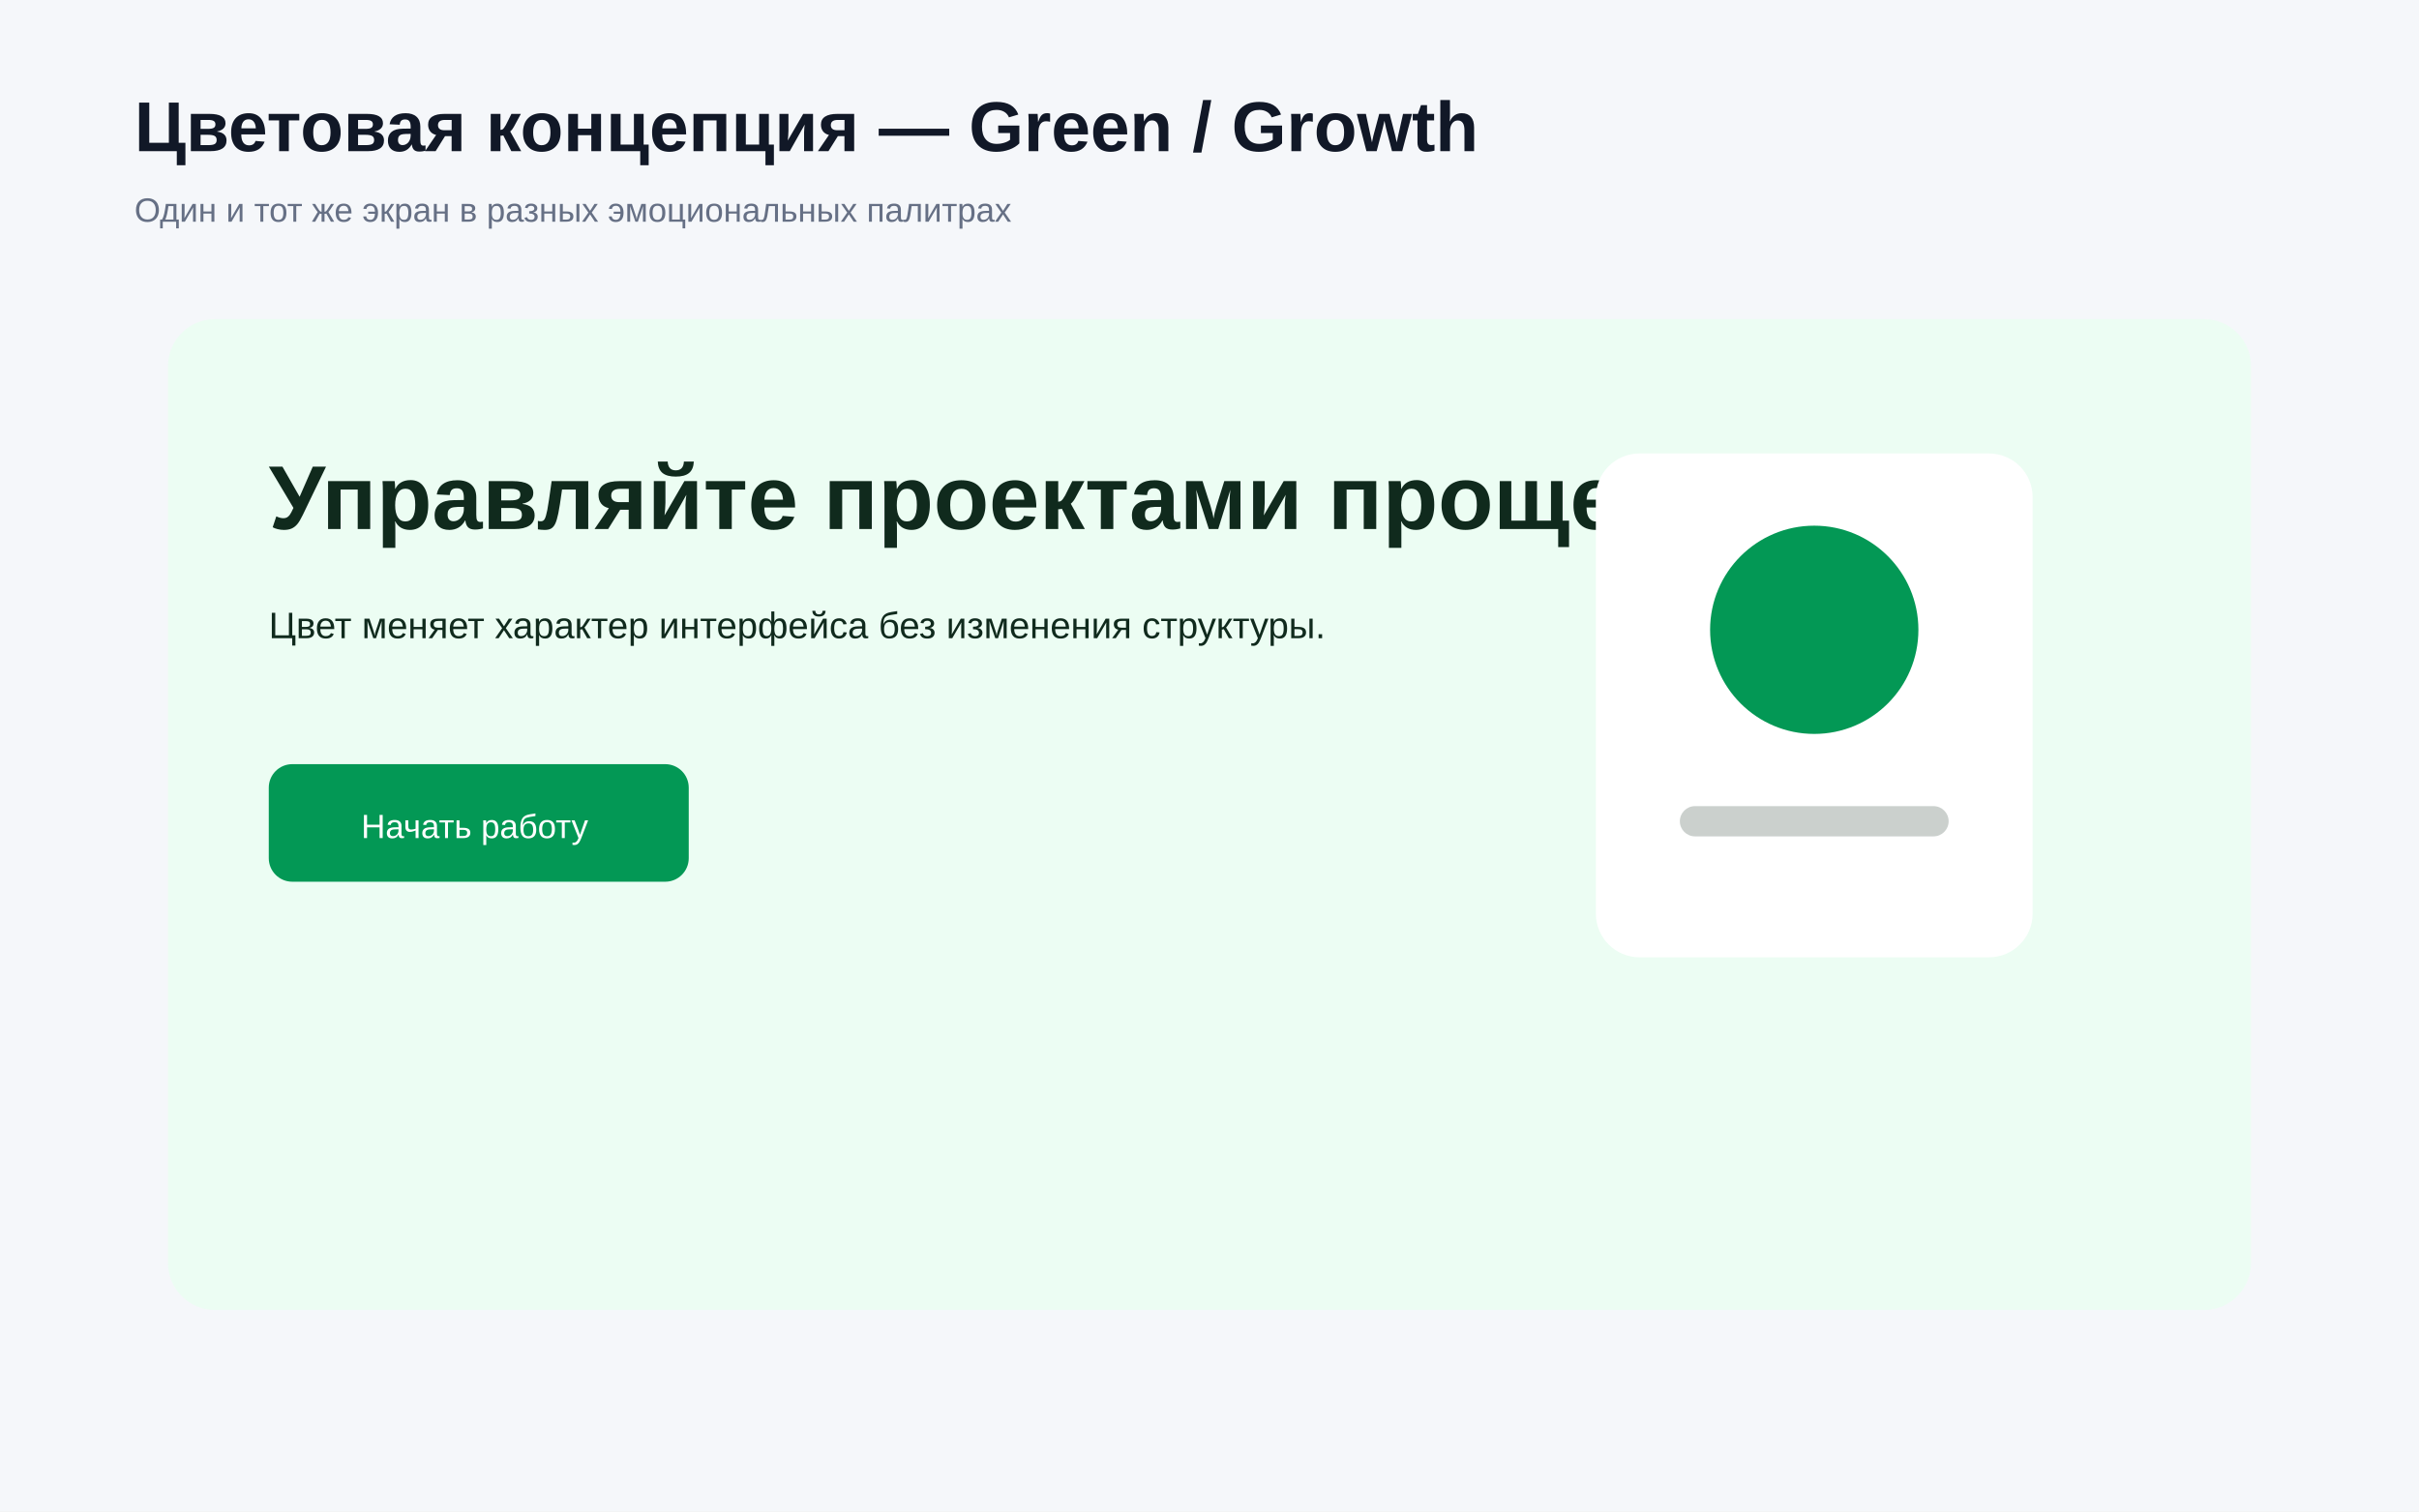
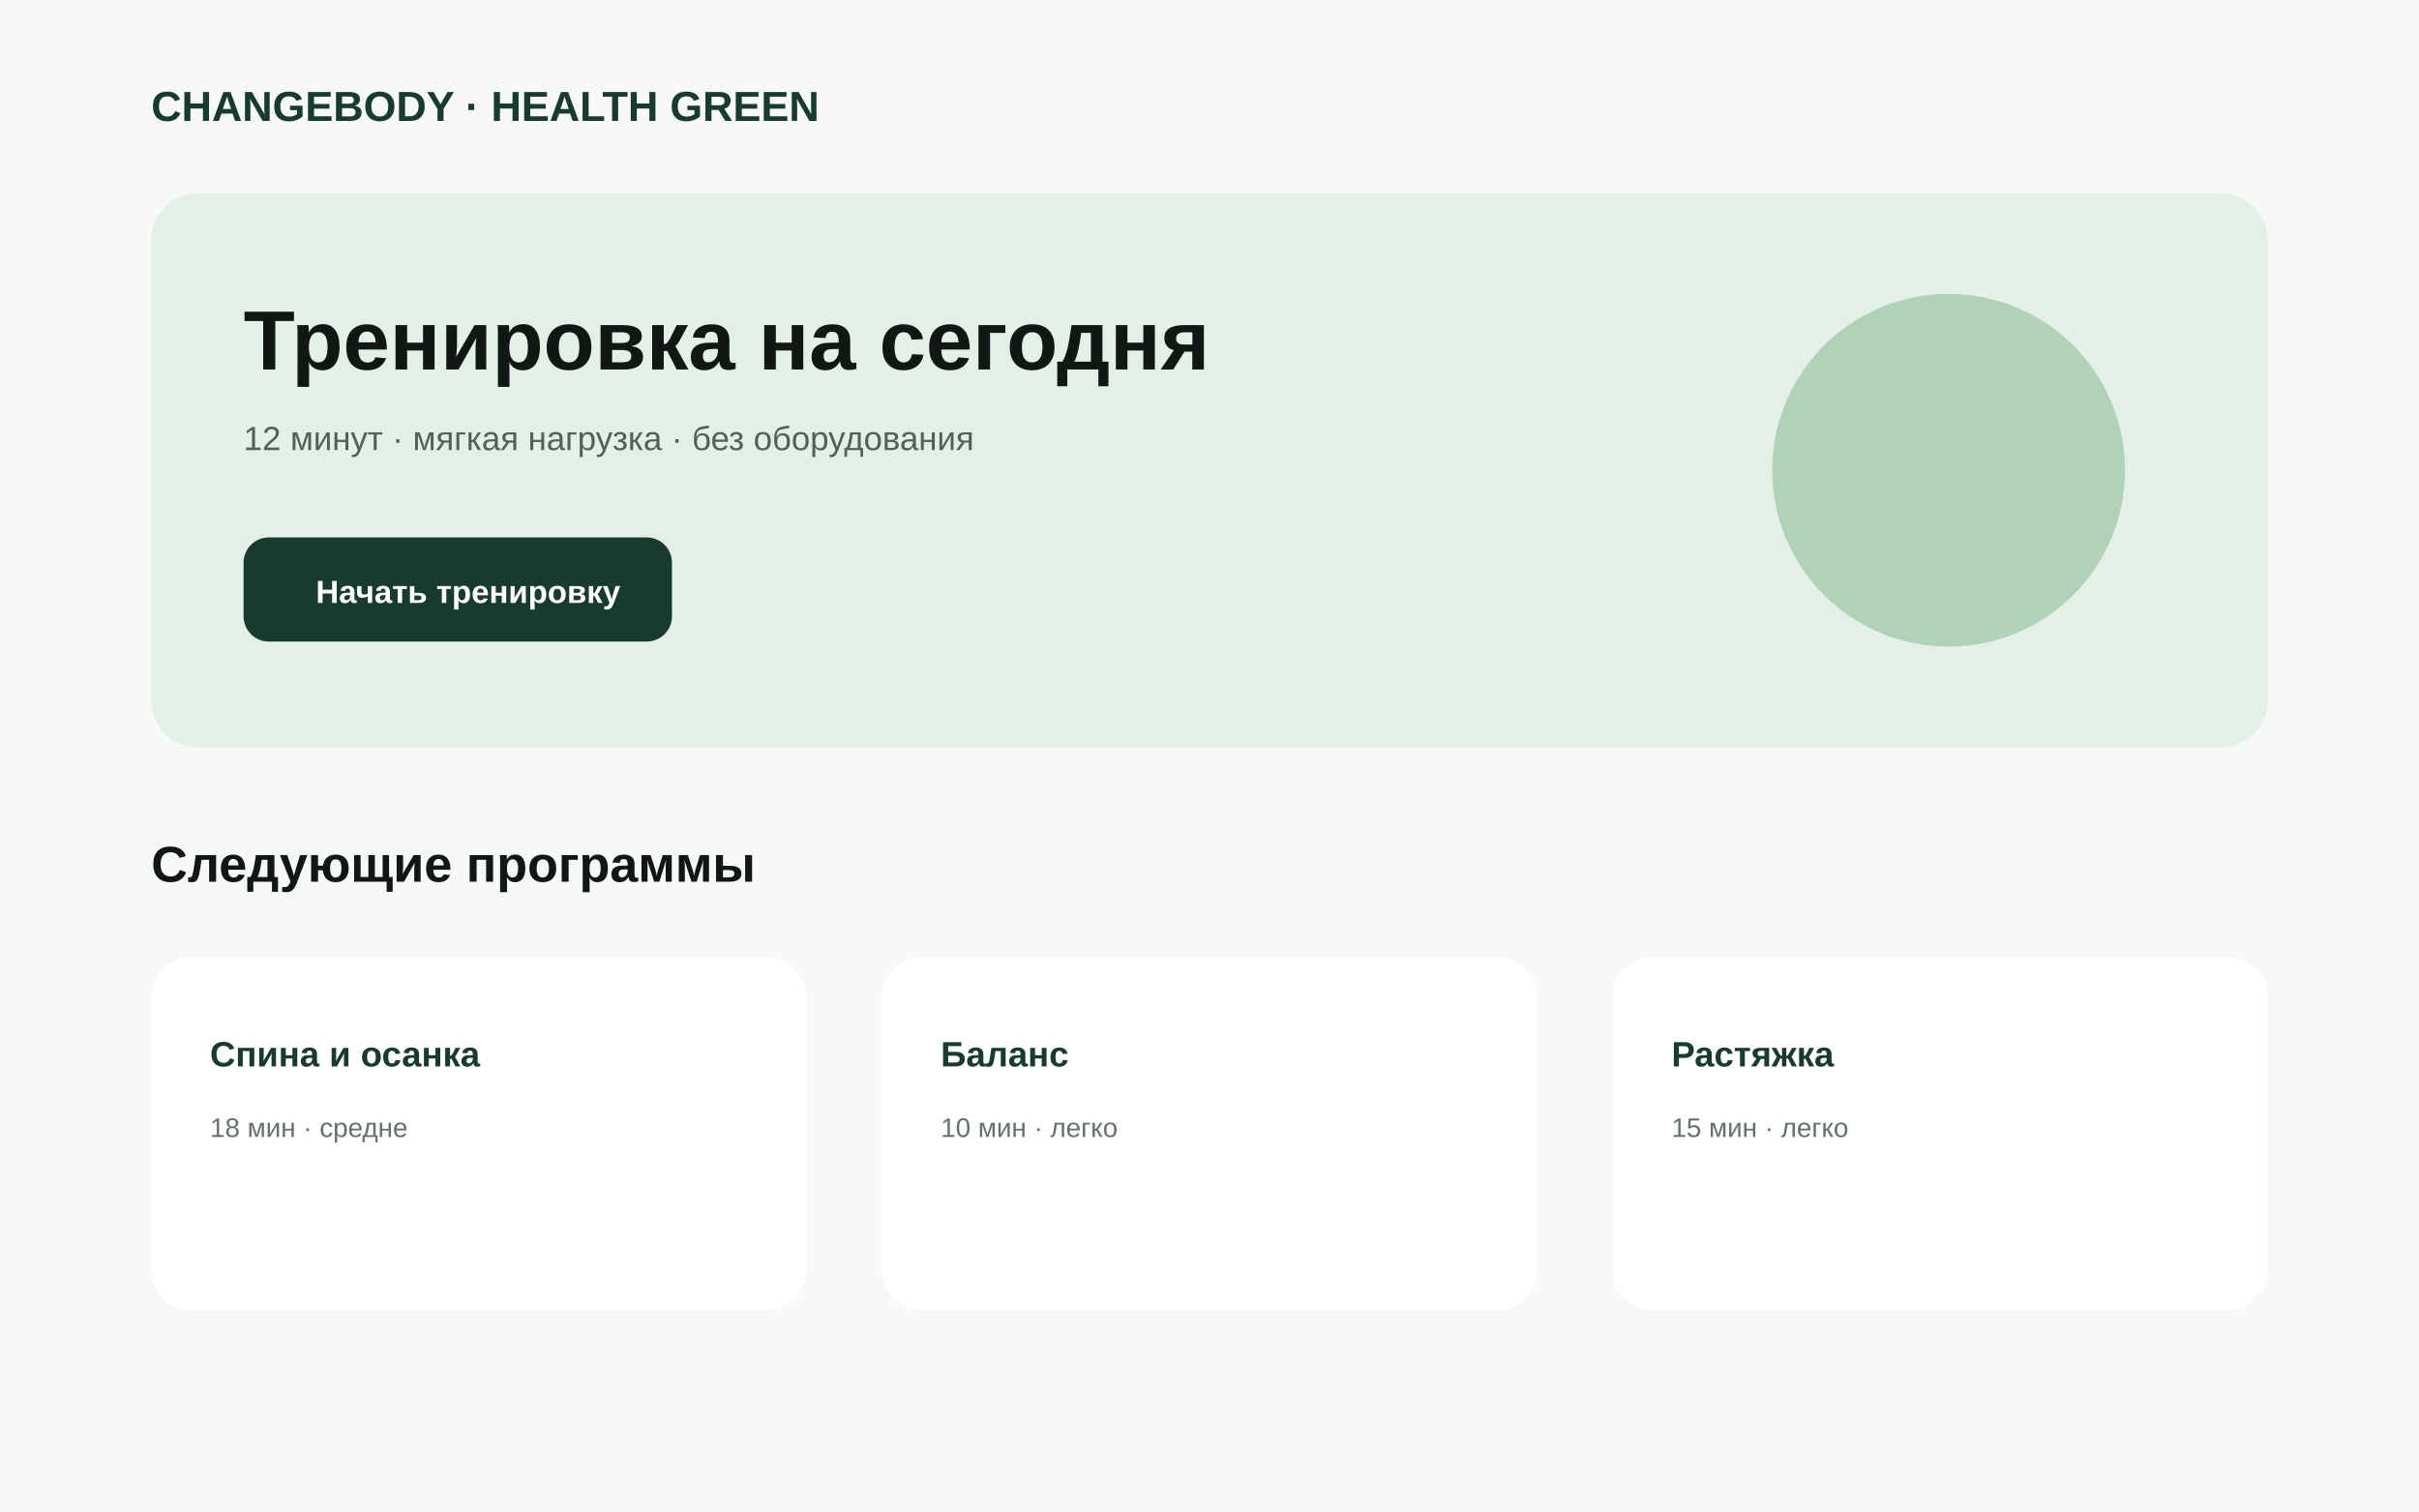
<svg xmlns="http://www.w3.org/2000/svg" width="1440" height="900" viewBox="0 0 1440 900">
-   <rect width="1440" height="900" fill="#F5F7FA" />
-   <text x="80" y="90" font-family="Arial,sans-serif" font-size="42" font-weight="700" fill="#111827">Цветовая концепция — Green / Growth</text>
-   <text x="80" y="132" font-family="Arial,sans-serif" font-size="20" fill="#667085">Один и тот же экран в разных эмоциональных палитрах</text>
-   <rect x="100" y="190" width="1240" height="590" rx="28" fill="#ECFDF3" />
-   <text x="160" y="315" font-family="Arial" font-size="54" font-weight="700" fill="#102A1D">Управляйте проектами проще</text>
-   <text x="160" y="380" font-family="Arial" font-size="22" fill="#102A1D">Цвет меняет характер интерфейса без изменения структуры.</text>
-   <rect x="160" y="455" width="250" height="70" rx="14" fill="#039855" />
-   <text x="215" y="499" font-family="Arial" font-size="20" fill="#fff">Начать работу</text>
-   <rect x="950" y="270" width="260" height="300" rx="26" fill="#fff" />
-   <circle cx="1080" cy="375" r="62" fill="#039855" />
-   <rect x="1000" y="480" width="160" height="18" rx="9" fill="#102A1D" opacity=".22" />
+   <rect width="1440" height="900" fill="#F6F9F6" />
+   <g font-family="Arial">
+     <text x="90" y="72" font-size="25" font-weight="700" fill="#173B2E">CHANGEBODY · HEALTH GREEN</text>
+     <rect x="90" y="115" width="1260" height="330" rx="28" fill="#E3EFE7" />
+     <text x="145" y="220" font-size="50" font-weight="700" fill="#111713">Тренировка на сегодня</text>
+     <text x="145" y="268" font-size="20" fill="#53605A">12 минут · мягкая нагрузка · без оборудования</text>
+     <rect x="145" y="320" width="255" height="62" rx="15" fill="#173B2E" />
+     <text x="188" y="359" font-size="19" font-weight="700" fill="white">Начать тренировку</text>
+     <circle cx="1160" cy="280" r="105" fill="#9BC6A8" opacity=".72" />
+     <text x="90" y="525" font-size="30" font-weight="700" fill="#111713">Следующие программы</text>
+     <rect x="90" y="570" width="390" height="210" rx="24" fill="white" />
+     <rect x="525" y="570" width="390" height="210" rx="24" fill="white" />
+     <rect x="960" y="570" width="390" height="210" rx="24" fill="white" />
+     <g font-size="21" font-weight="700" fill="#173B2E">
+       <text x="125" y="635">Спина и осанка</text>
+       <text x="560" y="635">Баланс</text>
+       <text x="995" y="635">Растяжка</text>
+     </g>
+     <g font-size="16" fill="#65716B">
+       <text x="125" y="677">18 мин · средне</text>
+       <text x="560" y="677">10 мин · легко</text>
+       <text x="995" y="677">15 мин · легко</text>
+     </g>
+   </g>
</svg>
